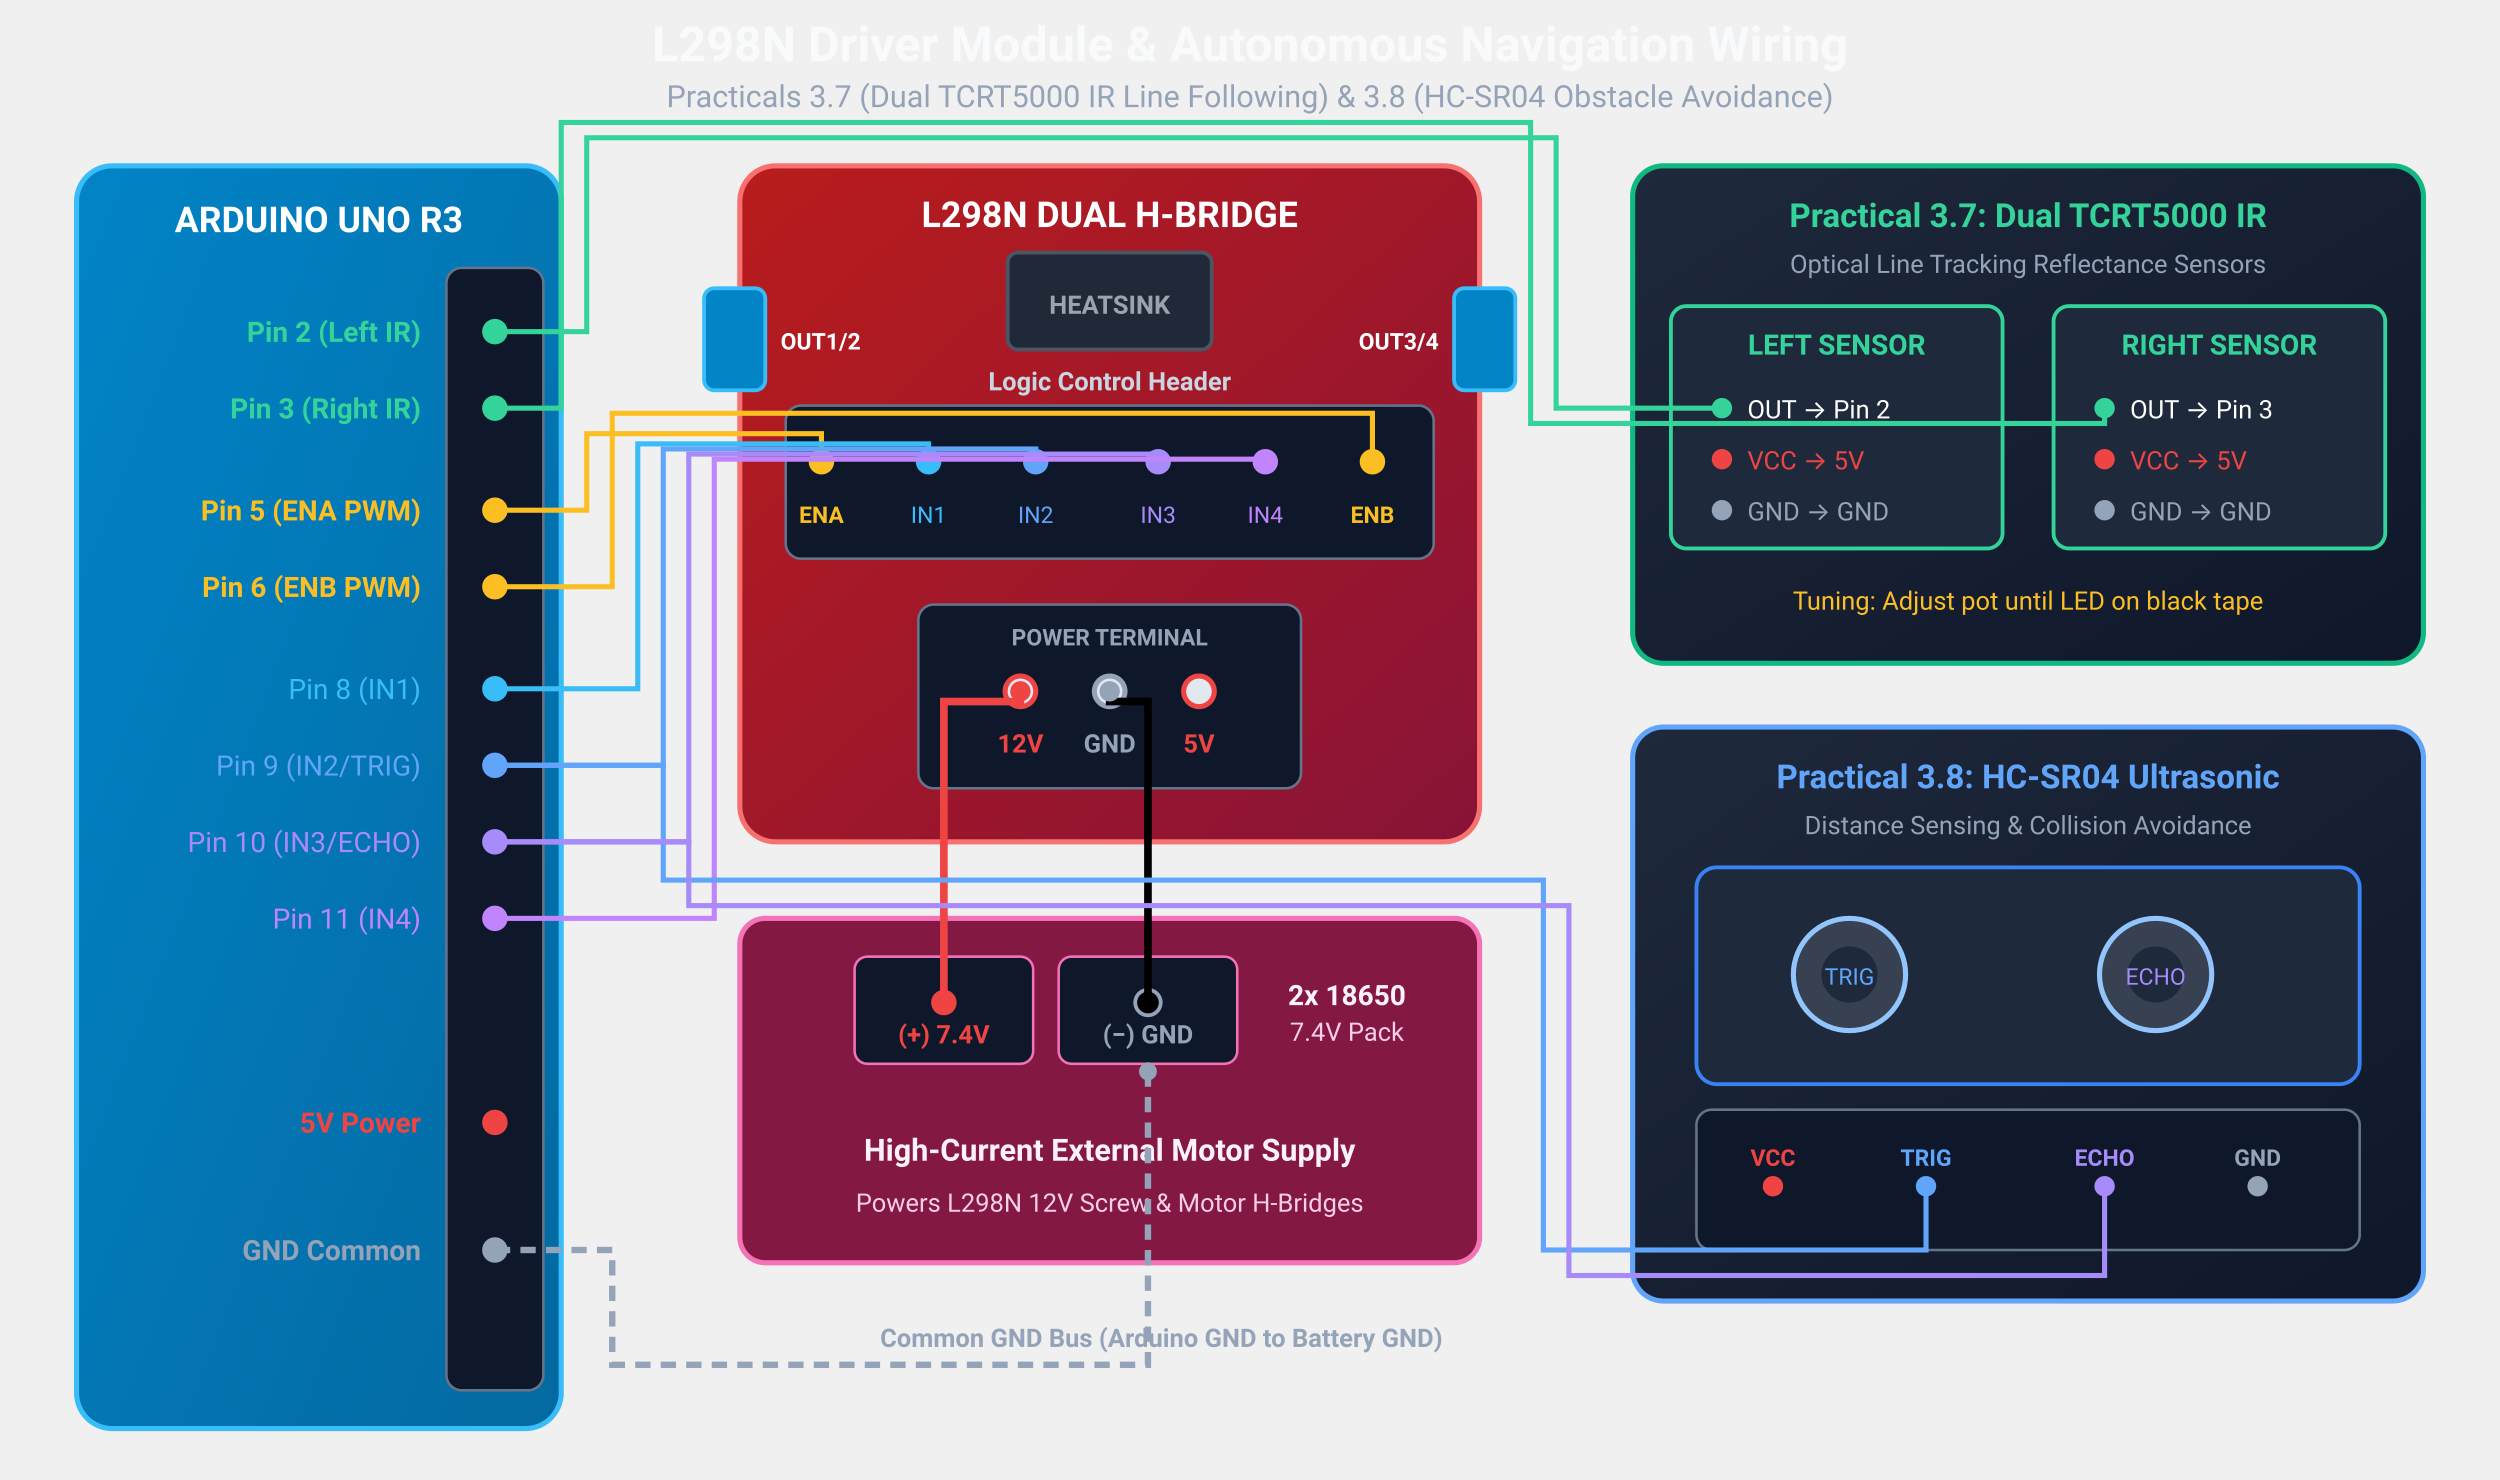
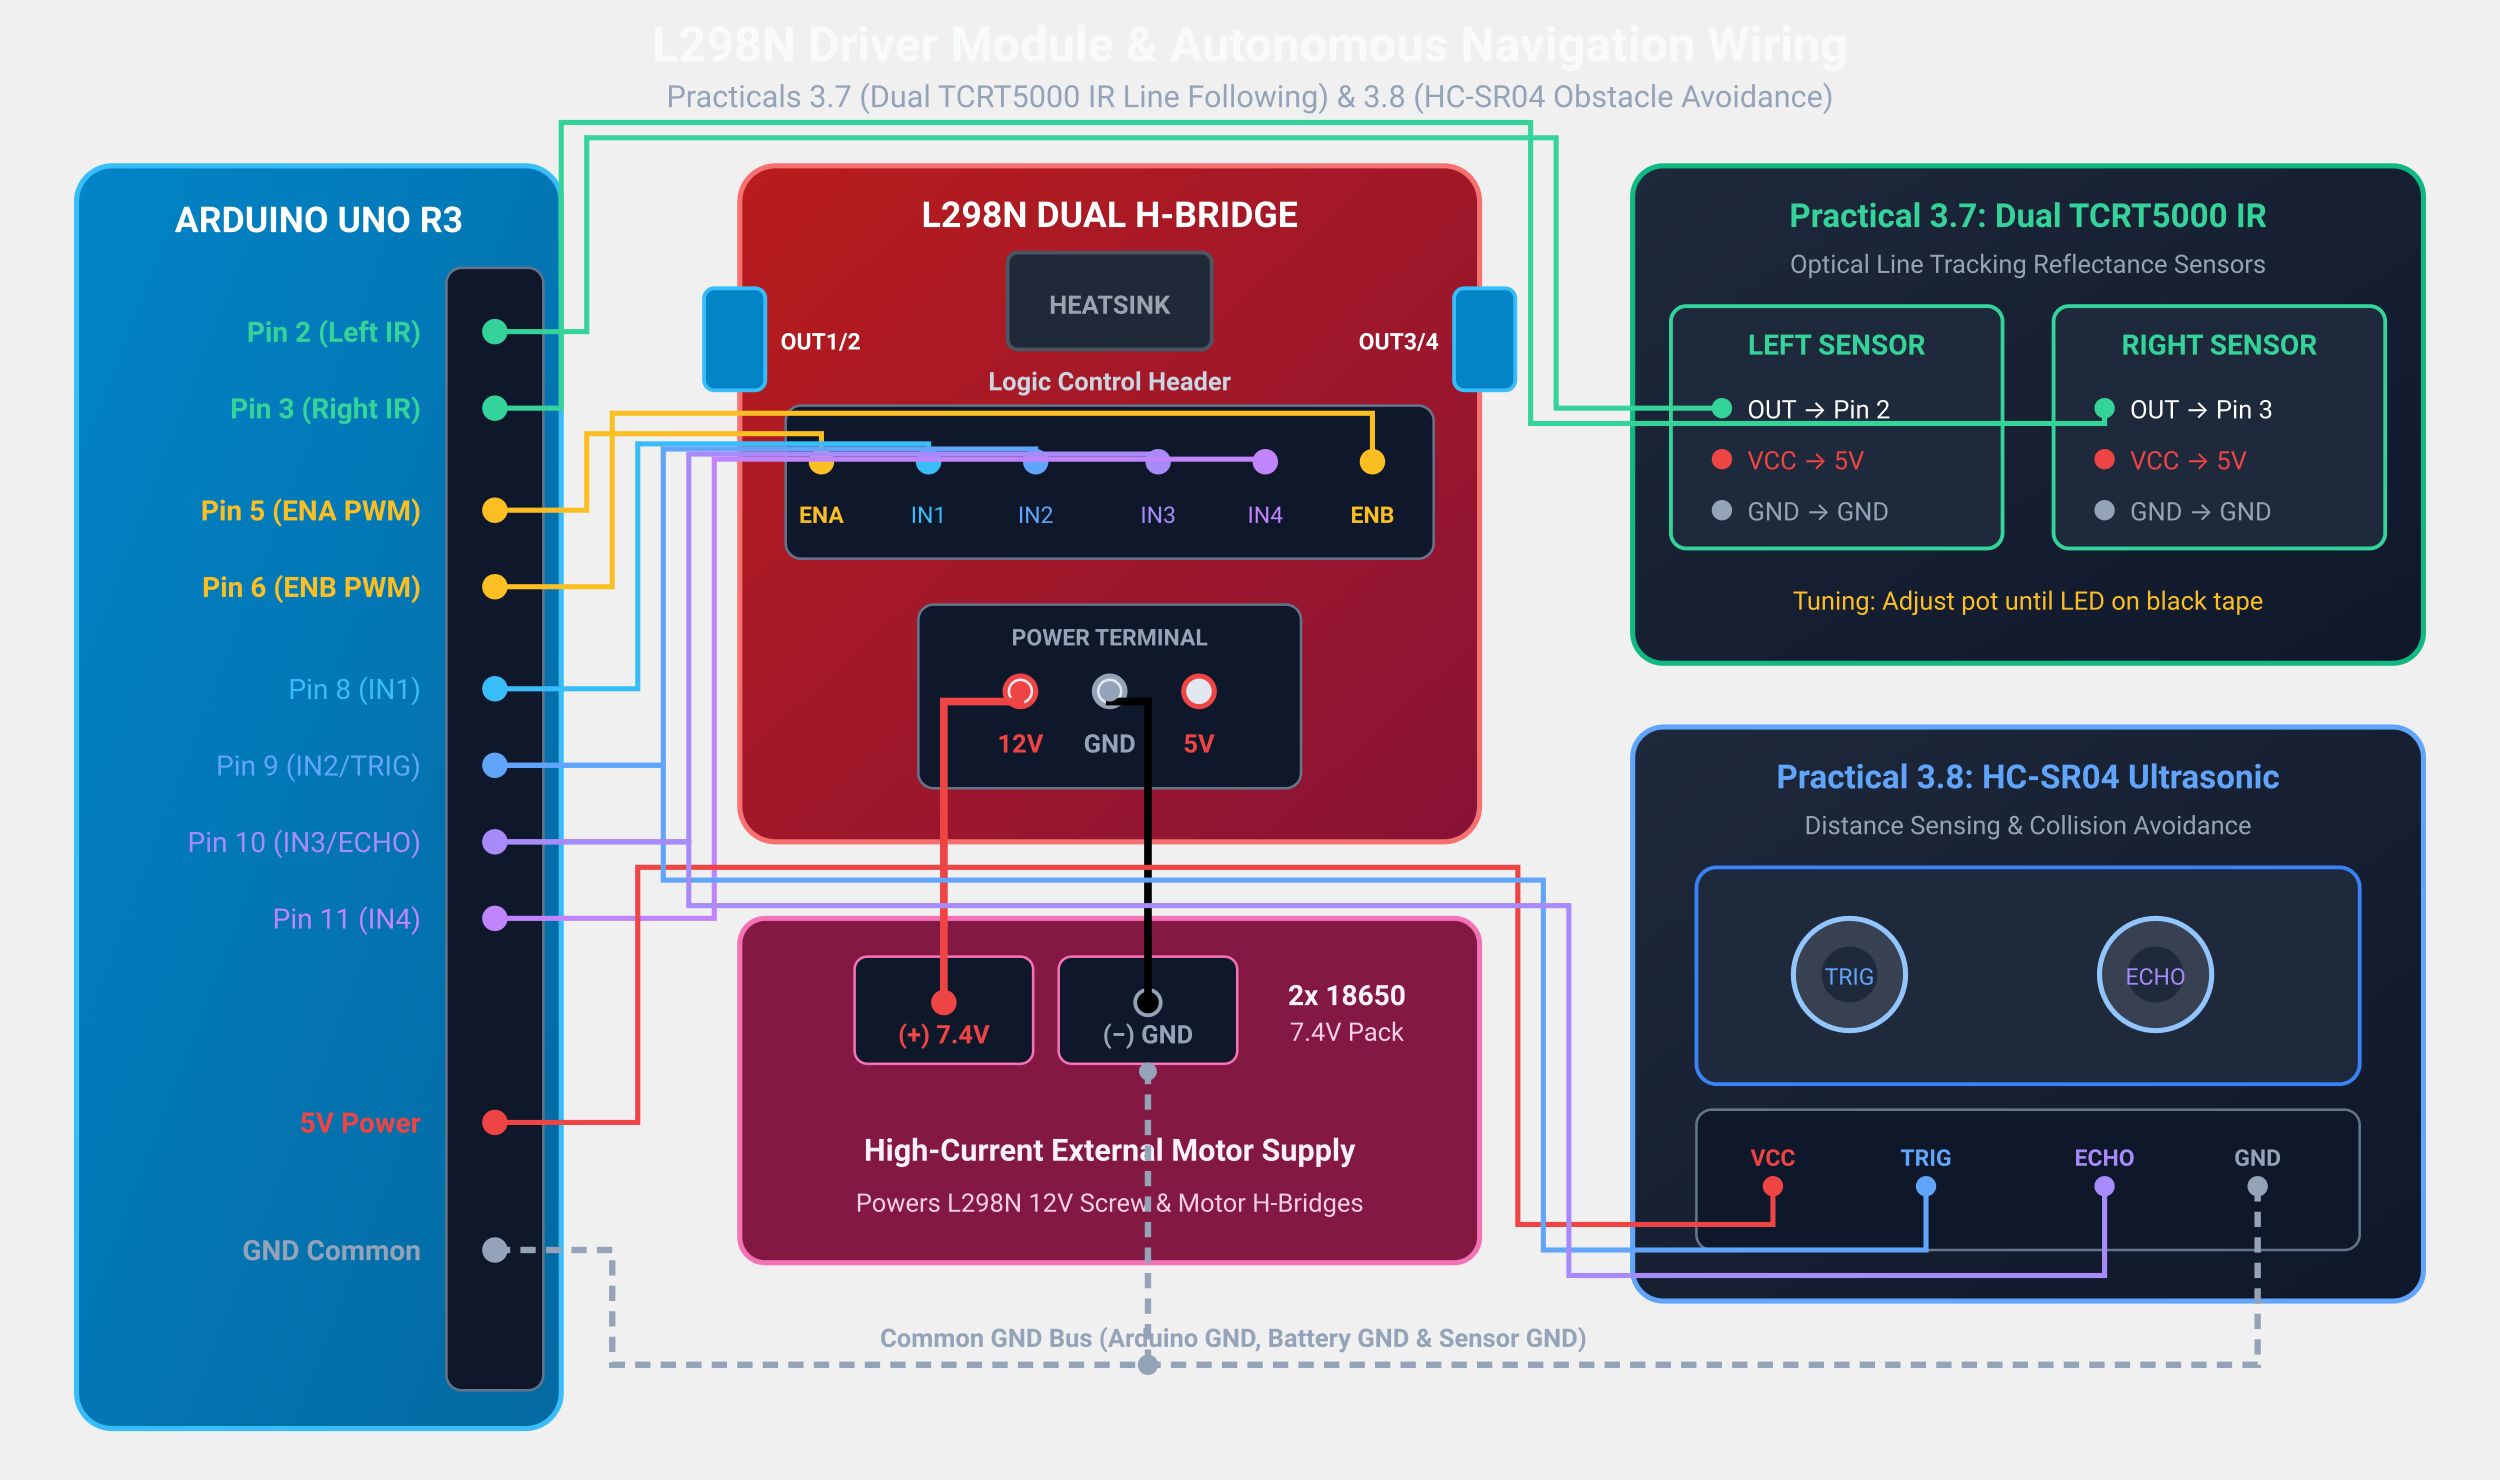
<svg xmlns="http://www.w3.org/2000/svg" viewBox="0 0 980 580" width="100%" height="100%" style="background:#0b1120;font-family:system-ui,-apple-system,BlinkMacSystemFont,'Segoe UI',Roboto,sans-serif;">
  <defs>
    <linearGradient id="unoBlue" x1="0%" y1="0%" x2="100%" y2="100%">
      <stop offset="0%" stop-color="#0284c7" />
      <stop offset="100%" stop-color="#0369a1" />
    </linearGradient>
    <linearGradient id="l298nRed" x1="0%" y1="0%" x2="100%" y2="100%">
      <stop offset="0%" stop-color="#b91c1c" />
      <stop offset="100%" stop-color="#881337" />
    </linearGradient>
    <linearGradient id="cardBg" x1="0%" y1="0%" x2="100%" y2="100%">
      <stop offset="0%" stop-color="#1e293b" />
      <stop offset="100%" stop-color="#0f172a" />
    </linearGradient>
  </defs>
  <text x="490" y="24" fill="#f8fafc" font-size="19" font-weight="bold" text-anchor="middle">L298N Driver Module &amp; Autonomous Navigation Wiring</text>
  <text x="490" y="42" fill="#94a3b8" font-size="12" text-anchor="middle">Practicals 3.7 (Dual TCRT5000 IR Line Following) &amp; 3.8 (HC-SR04 Obstacle Avoidance)</text>
  <g transform="translate(30, 65)">
    <rect x="0" y="0" width="190" height="495" rx="14" fill="url(#unoBlue)" stroke="#38bdf8" stroke-width="2" />
    <text x="95" y="26" fill="#ffffff" font-size="14" font-weight="bold" text-anchor="middle">ARDUINO UNO R3</text>
    <rect x="145" y="40" width="38" height="440" rx="6" fill="#0f172a" stroke="#64748b" stroke-width="1" />
    <text x="135" y="69" fill="#34d399" font-size="11" font-weight="bold" text-anchor="end">Pin 2 (Left IR)</text>
    <circle cx="164" cy="65" r="5" fill="#34d399" />
    <text x="135" y="99" fill="#34d399" font-size="11" font-weight="bold" text-anchor="end">Pin 3 (Right IR)</text>
    <circle cx="164" cy="95" r="5" fill="#34d399" />
    <text x="135" y="139" fill="#fbbf24" font-size="11" font-weight="bold" text-anchor="end">Pin 5 (ENA PWM)</text>
    <circle cx="164" cy="135" r="5" fill="#fbbf24" />
    <text x="135" y="169" fill="#fbbf24" font-size="11" font-weight="bold" text-anchor="end">Pin 6 (ENB PWM)</text>
    <circle cx="164" cy="165" r="5" fill="#fbbf24" />
    <text x="135" y="209" fill="#38bdf8" font-size="11" text-anchor="end">Pin 8 (IN1)</text>
    <circle cx="164" cy="205" r="5" fill="#38bdf8" />
    <text x="135" y="239" fill="#60a5fa" font-size="11" text-anchor="end">Pin 9 (IN2/TRIG)</text>
    <circle cx="164" cy="235" r="5" fill="#60a5fa" />
    <text x="135" y="269" fill="#a78bfa" font-size="11" text-anchor="end">Pin 10 (IN3/ECHO)</text>
    <circle cx="164" cy="265" r="5" fill="#a78bfa" />
    <text x="135" y="299" fill="#c084fc" font-size="11" text-anchor="end">Pin 11 (IN4)</text>
    <circle cx="164" cy="295" r="5" fill="#c084fc" />
    <text x="135" y="379" fill="#ef4444" font-size="11" font-weight="bold" text-anchor="end">5V Power</text>
    <circle cx="164" cy="375" r="5" fill="#ef4444" />
    <text x="135" y="429" fill="#94a3b8" font-size="11" font-weight="bold" text-anchor="end">GND Common</text>
    <circle cx="164" cy="425" r="5" fill="#94a3b8" />
  </g>
  <g transform="translate(290, 65)">
    <rect x="0" y="0" width="290" height="265" rx="14" fill="url(#l298nRed)" stroke="#f87171" stroke-width="2" />
    <text x="145" y="24" fill="#ffffff" font-size="14" font-weight="bold" text-anchor="middle">L298N DUAL H-BRIDGE</text>
    <rect x="105" y="34" width="80" height="38" rx="4" fill="#1f2937" stroke="#4b5563" stroke-width="1.5" />
    <text x="145" y="58" fill="#9ca3af" font-size="10" font-weight="bold" text-anchor="middle">HEATSINK</text>
    <rect x="-14" y="48" width="24" height="40" rx="4" fill="#0284c7" stroke="#38bdf8" stroke-width="1.5" />
    <text x="16" y="72" fill="#ffffff" font-size="9" font-weight="bold">OUT1/2</text>
    <rect x="280" y="48" width="24" height="40" rx="4" fill="#0284c7" stroke="#38bdf8" stroke-width="1.5" />
    <text x="274" y="72" fill="#ffffff" font-size="9" font-weight="bold" text-anchor="end">OUT3/4</text>
    <text x="145" y="88" fill="#cbd5e1" font-size="10" font-weight="bold" text-anchor="middle">Logic Control Header</text>
    <rect x="18" y="94" width="254" height="60" rx="6" fill="#0f172a" stroke="#64748b" stroke-width="1" />
    <g transform="translate(32, 116)">
      <circle cx="0" cy="0" r="5" fill="#fbbf24" />
      <text x="0" y="24" fill="#fbbf24" font-size="9" font-weight="bold" text-anchor="middle">ENA</text>
      <circle cx="42" cy="0" r="5" fill="#38bdf8" />
      <text x="42" y="24" fill="#38bdf8" font-size="9" text-anchor="middle">IN1</text>
      <circle cx="84" cy="0" r="5" fill="#60a5fa" />
      <text x="84" y="24" fill="#60a5fa" font-size="9" text-anchor="middle">IN2</text>
      <circle cx="132" cy="0" r="5" fill="#a78bfa" />
      <text x="132" y="24" fill="#a78bfa" font-size="9" text-anchor="middle">IN3</text>
      <circle cx="174" cy="0" r="5" fill="#c084fc" />
      <text x="174" y="24" fill="#c084fc" font-size="9" text-anchor="middle">IN4</text>
      <circle cx="216" cy="0" r="5" fill="#fbbf24" />
      <text x="216" y="24" fill="#fbbf24" font-size="9" font-weight="bold" text-anchor="middle">ENB</text>
    </g>
    <rect x="70" y="172" width="150" height="72" rx="6" fill="#0f172a" stroke="#64748b" stroke-width="1" />
    <text x="145" y="188" fill="#94a3b8" font-size="9" font-weight="bold" text-anchor="middle">POWER TERMINAL</text>
    <g transform="translate(95, 206)">
      <circle cx="15" cy="0" r="6" fill="#e2e8f0" stroke="#ef4444" stroke-width="2" />
      <text x="15" y="24" fill="#ef4444" font-size="10" font-weight="bold" text-anchor="middle">12V</text>
      <circle cx="50" cy="0" r="6" fill="#e2e8f0" stroke="#94a3b8" stroke-width="2" />
      <text x="50" y="24" fill="#94a3b8" font-size="10" font-weight="bold" text-anchor="middle">GND</text>
      <circle cx="85" cy="0" r="6" fill="#e2e8f0" stroke="#ef4444" stroke-width="2" />
      <text x="85" y="24" fill="#ef4444" font-size="10" font-weight="bold" text-anchor="middle">5V</text>
    </g>
  </g>
  <g transform="translate(290, 360)">
    <rect x="0" y="0" width="290" height="135" rx="10" fill="#831843" stroke="#f472b6" stroke-width="2" />
    <g transform="translate(45, 15)">
      <rect x="0" y="0" width="70" height="42" rx="5" fill="#0f172a" stroke="#f472b6" stroke-width="1" />
      <circle cx="35" cy="18" r="5" fill="#ef4444" />
      <text x="35" y="34" fill="#ef4444" font-size="10" font-weight="bold" text-anchor="middle">(+) 7.4V</text>
    </g>
    <g transform="translate(125, 15)">
      <rect x="0" y="0" width="70" height="42" rx="5" fill="#0f172a" stroke="#f472b6" stroke-width="1" />
      <circle cx="35" cy="18" r="5" fill="#000000" stroke="#94a3b8" stroke-width="1.5" />
      <text x="35" y="34" fill="#94a3b8" font-size="10" font-weight="bold" text-anchor="middle">(−) GND</text>
    </g>
    <text x="238" y="34" fill="#fdf2f8" font-size="11" font-weight="bold" text-anchor="middle">2x 18650</text>
    <text x="238" y="48" fill="#fbcfe8" font-size="10" text-anchor="middle">7.4V Pack</text>
    <text x="145" y="95" fill="#fdf2f8" font-size="12" font-weight="bold" text-anchor="middle">High-Current External Motor Supply</text>
    <text x="145" y="115" fill="#fbcfe8" font-size="10" text-anchor="middle">Powers L298N 12V Screw &amp; Motor H-Bridges</text>
  </g>
  <g transform="translate(640, 65)">
    <rect x="0" y="0" width="310" height="195" rx="12" fill="url(#cardBg)" stroke="#10b981" stroke-width="2" />
    <text x="155" y="24" fill="#34d399" font-size="13" font-weight="bold" text-anchor="middle">Practical 3.7: Dual TCRT5000 IR</text>
    <text x="155" y="42" fill="#94a3b8" font-size="10" text-anchor="middle">Optical Line Tracking Reflectance Sensors</text>
    <rect x="15" y="55" width="130" height="95" rx="6" fill="#1e293b" stroke="#34d399" stroke-width="1.5" />
    <text x="80" y="74" fill="#34d399" font-size="11" font-weight="bold" text-anchor="middle">LEFT SENSOR</text>
    <circle cx="35" cy="95" r="4" fill="#34d399" />
    <text x="45" y="99" fill="#ffffff" font-size="10">OUT → Pin 2</text>
    <circle cx="35" cy="115" r="4" fill="#ef4444" />
    <text x="45" y="119" fill="#ef4444" font-size="10">VCC → 5V</text>
    <circle cx="35" cy="135" r="4" fill="#94a3b8" />
    <text x="45" y="139" fill="#94a3b8" font-size="10">GND → GND</text>
    <rect x="165" y="55" width="130" height="95" rx="6" fill="#1e293b" stroke="#34d399" stroke-width="1.5" />
    <text x="230" y="74" fill="#34d399" font-size="11" font-weight="bold" text-anchor="middle">RIGHT SENSOR</text>
    <circle cx="185" cy="95" r="4" fill="#34d399" />
    <text x="195" y="99" fill="#ffffff" font-size="10">OUT → Pin 3</text>
    <circle cx="185" cy="115" r="4" fill="#ef4444" />
    <text x="195" y="119" fill="#ef4444" font-size="10">VCC → 5V</text>
    <circle cx="185" cy="135" r="4" fill="#94a3b8" />
    <text x="195" y="139" fill="#94a3b8" font-size="10">GND → GND</text>
    <text x="155" y="174" fill="#fbbf24" font-size="10" text-anchor="middle">Tuning: Adjust pot until LED on black tape</text>
  </g>
  <g transform="translate(640, 285)">
    <rect x="0" y="0" width="310" height="225" rx="12" fill="url(#cardBg)" stroke="#60a5fa" stroke-width="2" />
    <text x="155" y="24" fill="#60a5fa" font-size="13" font-weight="bold" text-anchor="middle">Practical 3.8: HC-SR04 Ultrasonic</text>
    <text x="155" y="42" fill="#94a3b8" font-size="10" text-anchor="middle">Distance Sensing &amp; Collision Avoidance</text>
    <rect x="25" y="55" width="260" height="85" rx="8" fill="#1e293b" stroke="#3b82f6" stroke-width="1.5" />
    <circle cx="85" cy="97" r="22" fill="#374151" stroke="#93c5fd" stroke-width="2" />
    <circle cx="85" cy="97" r="11" fill="#1e293b" />
    <text x="85" y="101" fill="#60a5fa" font-size="9" text-anchor="middle">TRIG</text>
    <circle cx="205" cy="97" r="22" fill="#374151" stroke="#93c5fd" stroke-width="2" />
    <circle cx="205" cy="97" r="11" fill="#1e293b" />
    <text x="205" y="101" fill="#a78bfa" font-size="9" text-anchor="middle">ECHO</text>
    <rect x="25" y="150" width="260" height="55" rx="6" fill="#0f172a" stroke="#64748b" stroke-width="1" />
    <g transform="translate(45, 175)">
      <circle cx="10" cy="5" r="4" fill="#ef4444" />
      <text x="10" y="-3" fill="#ef4444" font-size="9" font-weight="bold" text-anchor="middle">VCC</text>
      <circle cx="70" cy="5" r="4" fill="#60a5fa" />
      <text x="70" y="-3" fill="#60a5fa" font-size="9" font-weight="bold" text-anchor="middle">TRIG</text>
      <circle cx="140" cy="5" r="4" fill="#a78bfa" />
      <text x="140" y="-3" fill="#a78bfa" font-size="9" font-weight="bold" text-anchor="middle">ECHO</text>
      <circle cx="200" cy="5" r="4" fill="#94a3b8" />
      <text x="200" y="-3" fill="#94a3b8" font-size="9" font-weight="bold" text-anchor="middle">GND</text>
    </g>
  </g>
  <path d="M 194 200 H 230 V 170 H 322 V 181" fill="none" stroke="#fbbf24" stroke-width="2" />
  <circle cx="322" cy="181" r="3" fill="#fbbf24" />
  <path d="M 194 230 H 240 V 162 H 538 V 181" fill="none" stroke="#fbbf24" stroke-width="2" />
  <circle cx="538" cy="181" r="3" fill="#fbbf24" />
  <path d="M 194 270 H 250 V 174 H 364 V 181" fill="none" stroke="#38bdf8" stroke-width="2" />
  <circle cx="364" cy="181" r="3" fill="#38bdf8" />
  <path d="M 194 300 H 260 V 176 H 406 V 181" fill="none" stroke="#60a5fa" stroke-width="2" />
  <circle cx="406" cy="181" r="3" fill="#60a5fa" />
  <path d="M 194 330 H 270 V 178 H 454 V 181" fill="none" stroke="#a78bfa" stroke-width="2" />
  <circle cx="454" cy="181" r="3" fill="#a78bfa" />
  <path d="M 194 360 H 280 V 180 H 496 V 181" fill="none" stroke="#c084fc" stroke-width="2" />
  <circle cx="496" cy="181" r="3" fill="#c084fc" />
  <path d="M 370 393 V 275 H 400 V 271" fill="none" stroke="#ef4444" stroke-width="3" />
  <circle cx="370" cy="393" r="4" fill="#ef4444" />
  <circle cx="400" cy="271" r="4" fill="#ef4444" />
  <path d="M 450 393 V 275 H 435 V 271" fill="none" stroke="#000000" stroke-width="3" />
  <circle cx="450" cy="393" r="4" fill="#000000" />
  <circle cx="435" cy="271" r="4" fill="#94a3b8" />
-   <path d="M 194 490 H 240 V 535 H 450 V 420" fill="none" stroke="#94a3b8" stroke-width="2.5" stroke-dasharray="6,4" />
+   <path d="M 194 490 H 240 V 535 H 885 V 465" fill="none" stroke="#94a3b8" stroke-width="2.5" stroke-dasharray="6,4" />
  <circle cx="194" cy="490" r="3.5" fill="#94a3b8" />
+   <circle cx="450" cy="535" r="4" fill="#94a3b8" />
+   <path d="M 450 535 V 420" fill="none" stroke="#94a3b8" stroke-width="2.5" stroke-dasharray="6,4" />
  <circle cx="450" cy="420" r="3.5" fill="#94a3b8" />
-   <text x="345" y="528" fill="#94a3b8" font-size="10" font-weight="bold">Common GND Bus (Arduino GND to Battery GND)</text>
+   <circle cx="885" cy="465" r="3.5" fill="#94a3b8" />
+   <text x="345" y="528" fill="#94a3b8" font-size="10" font-weight="bold">Common GND Bus (Arduino GND, Battery GND &amp; Sensor GND)</text>
  <path d="M 194 130 H 230 V 54 H 610 V 160 H 675" fill="none" stroke="#34d399" stroke-width="2" />
  <circle cx="194" cy="130" r="3" fill="#34d399" />
  <circle cx="675" cy="160" r="3" fill="#34d399" />
  <path d="M 194 160 H 220 V 48 H 600 V 166 H 825 V 160" fill="none" stroke="#34d399" stroke-width="2" />
  <circle cx="194" cy="160" r="3" fill="#34d399" />
  <circle cx="825" cy="160" r="3" fill="#34d399" />
+   <path d="M 194 440 H 250 V 340 H 595 V 480 H 695 V 465" fill="none" stroke="#ef4444" stroke-width="2" />
+   <circle cx="194" cy="440" r="3.5" fill="#ef4444" />
+   <circle cx="695" cy="465" r="3.5" fill="#ef4444" />
  <path d="M 194 300 H 260 V 345 H 605 V 490 H 755 V 465" fill="none" stroke="#60a5fa" stroke-width="2" />
  <circle cx="755" cy="465" r="3.5" fill="#60a5fa" />
  <path d="M 194 330 H 270 V 355 H 615 V 500 H 825 V 465" fill="none" stroke="#a78bfa" stroke-width="2" />
  <circle cx="825" cy="465" r="3.5" fill="#a78bfa" />
</svg>
